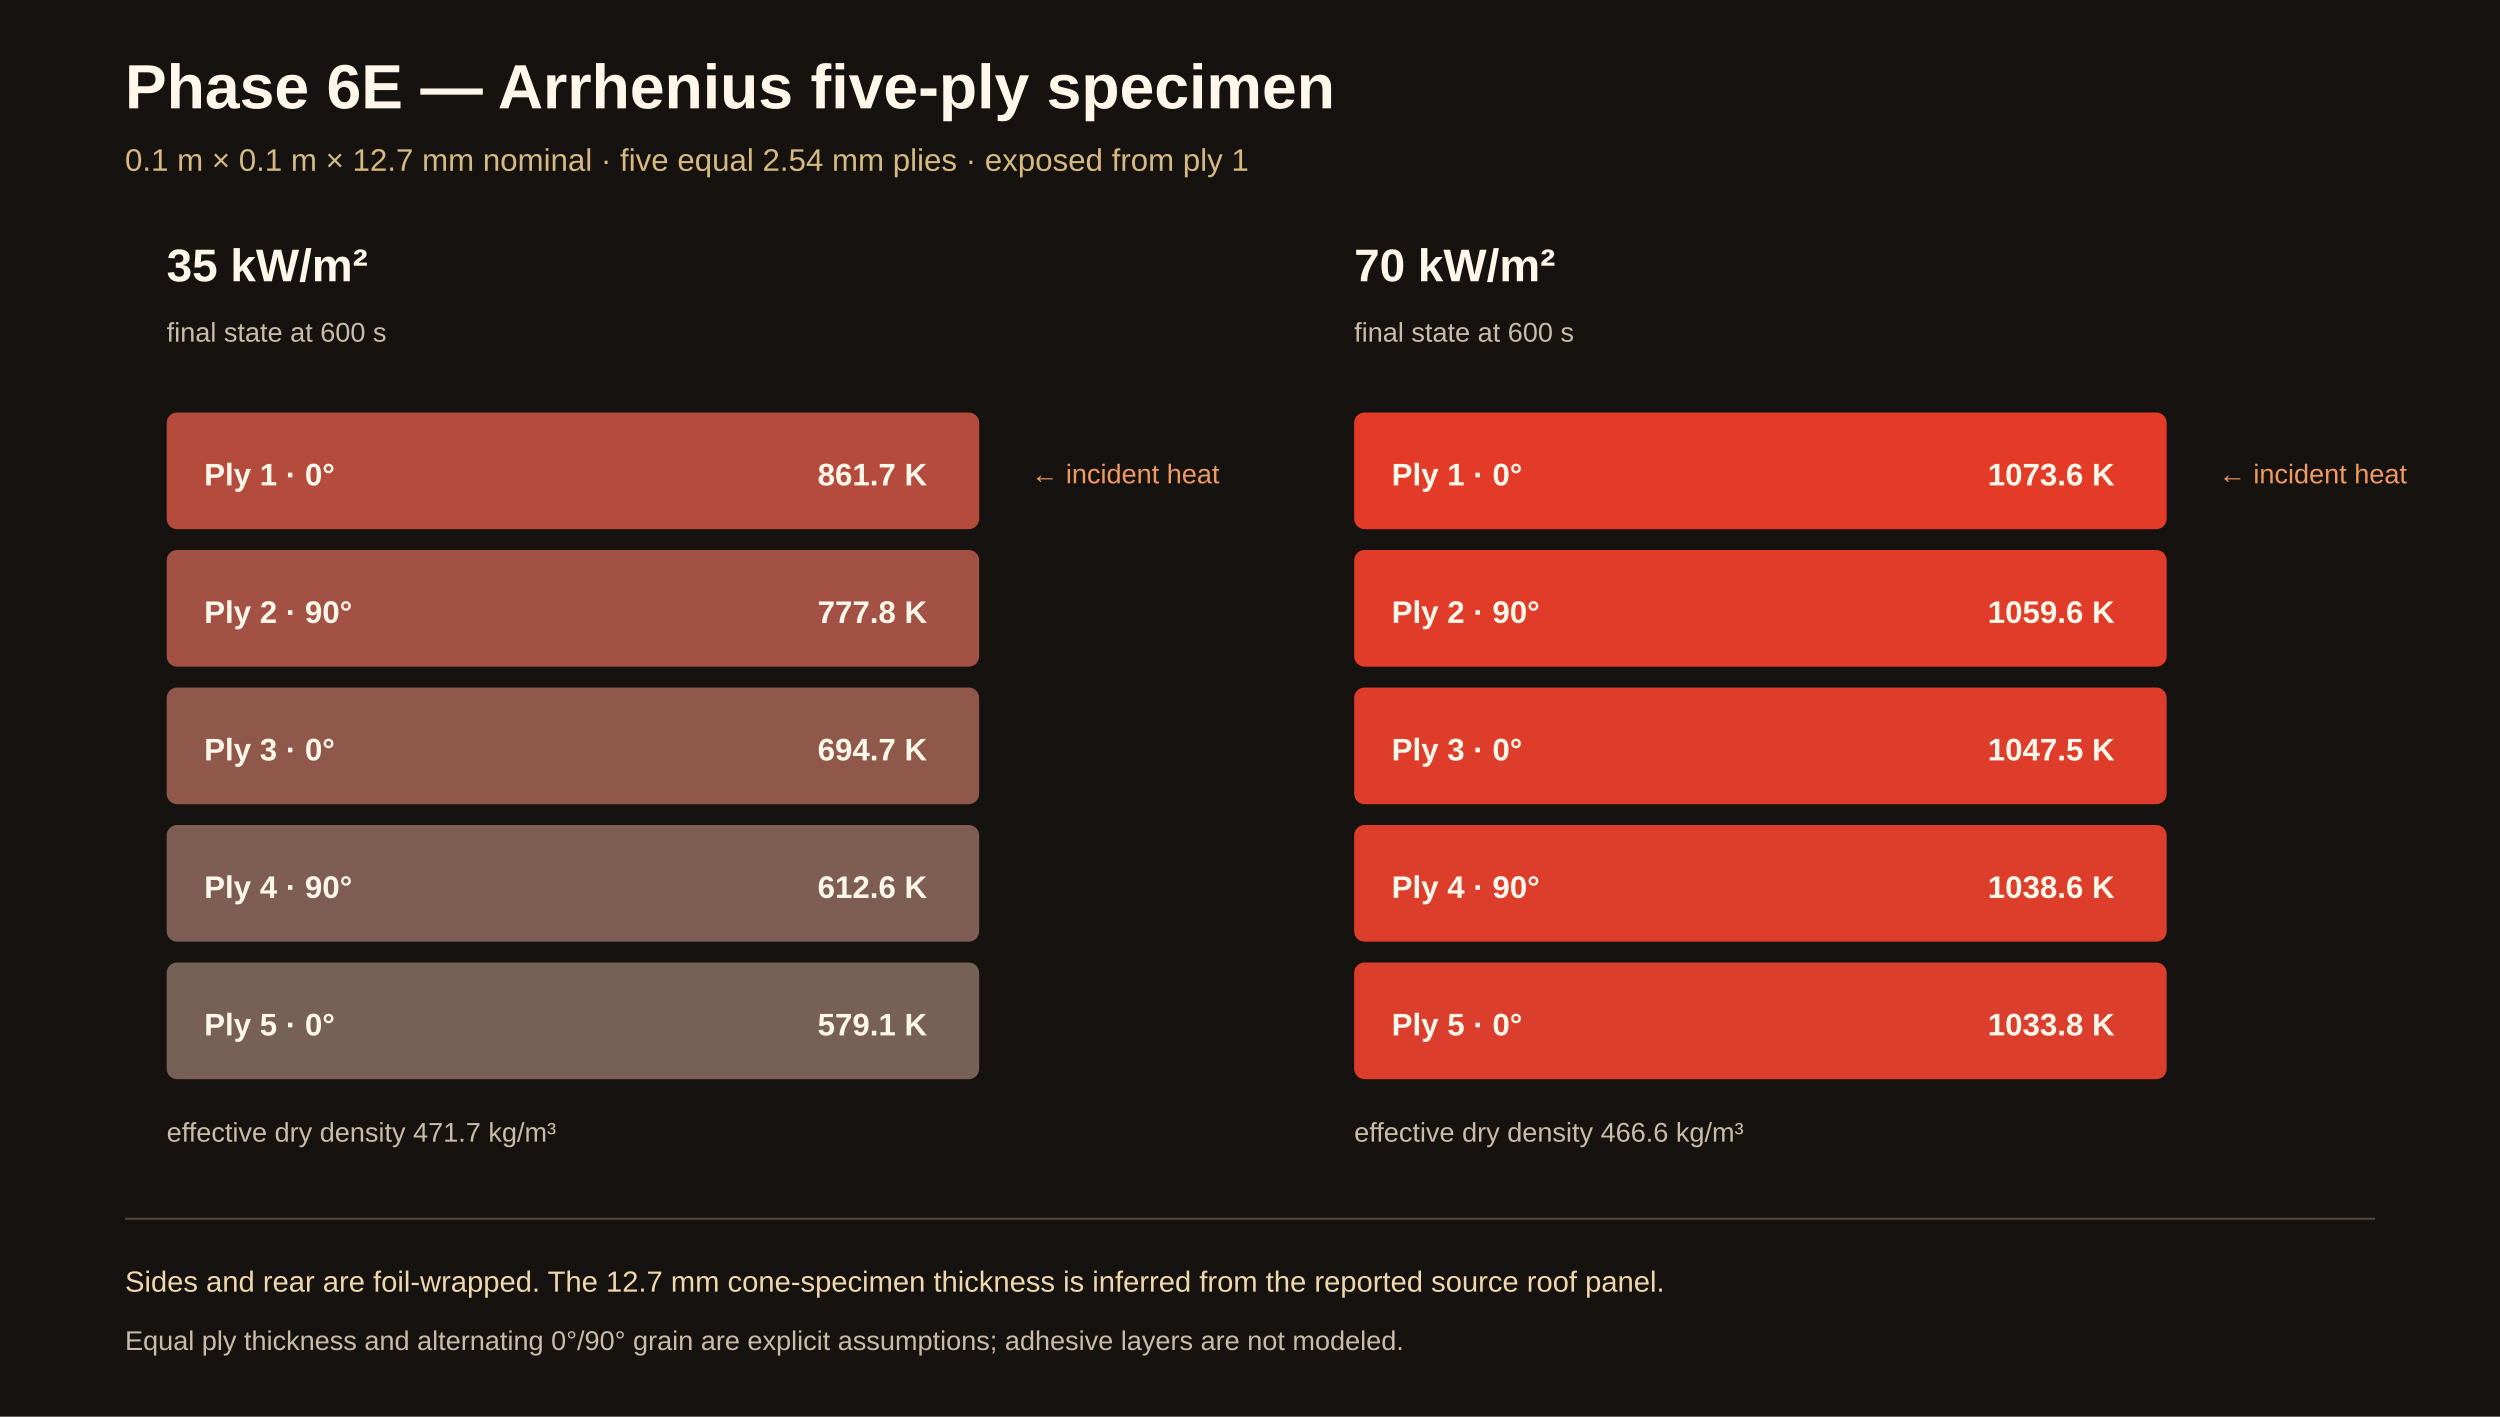
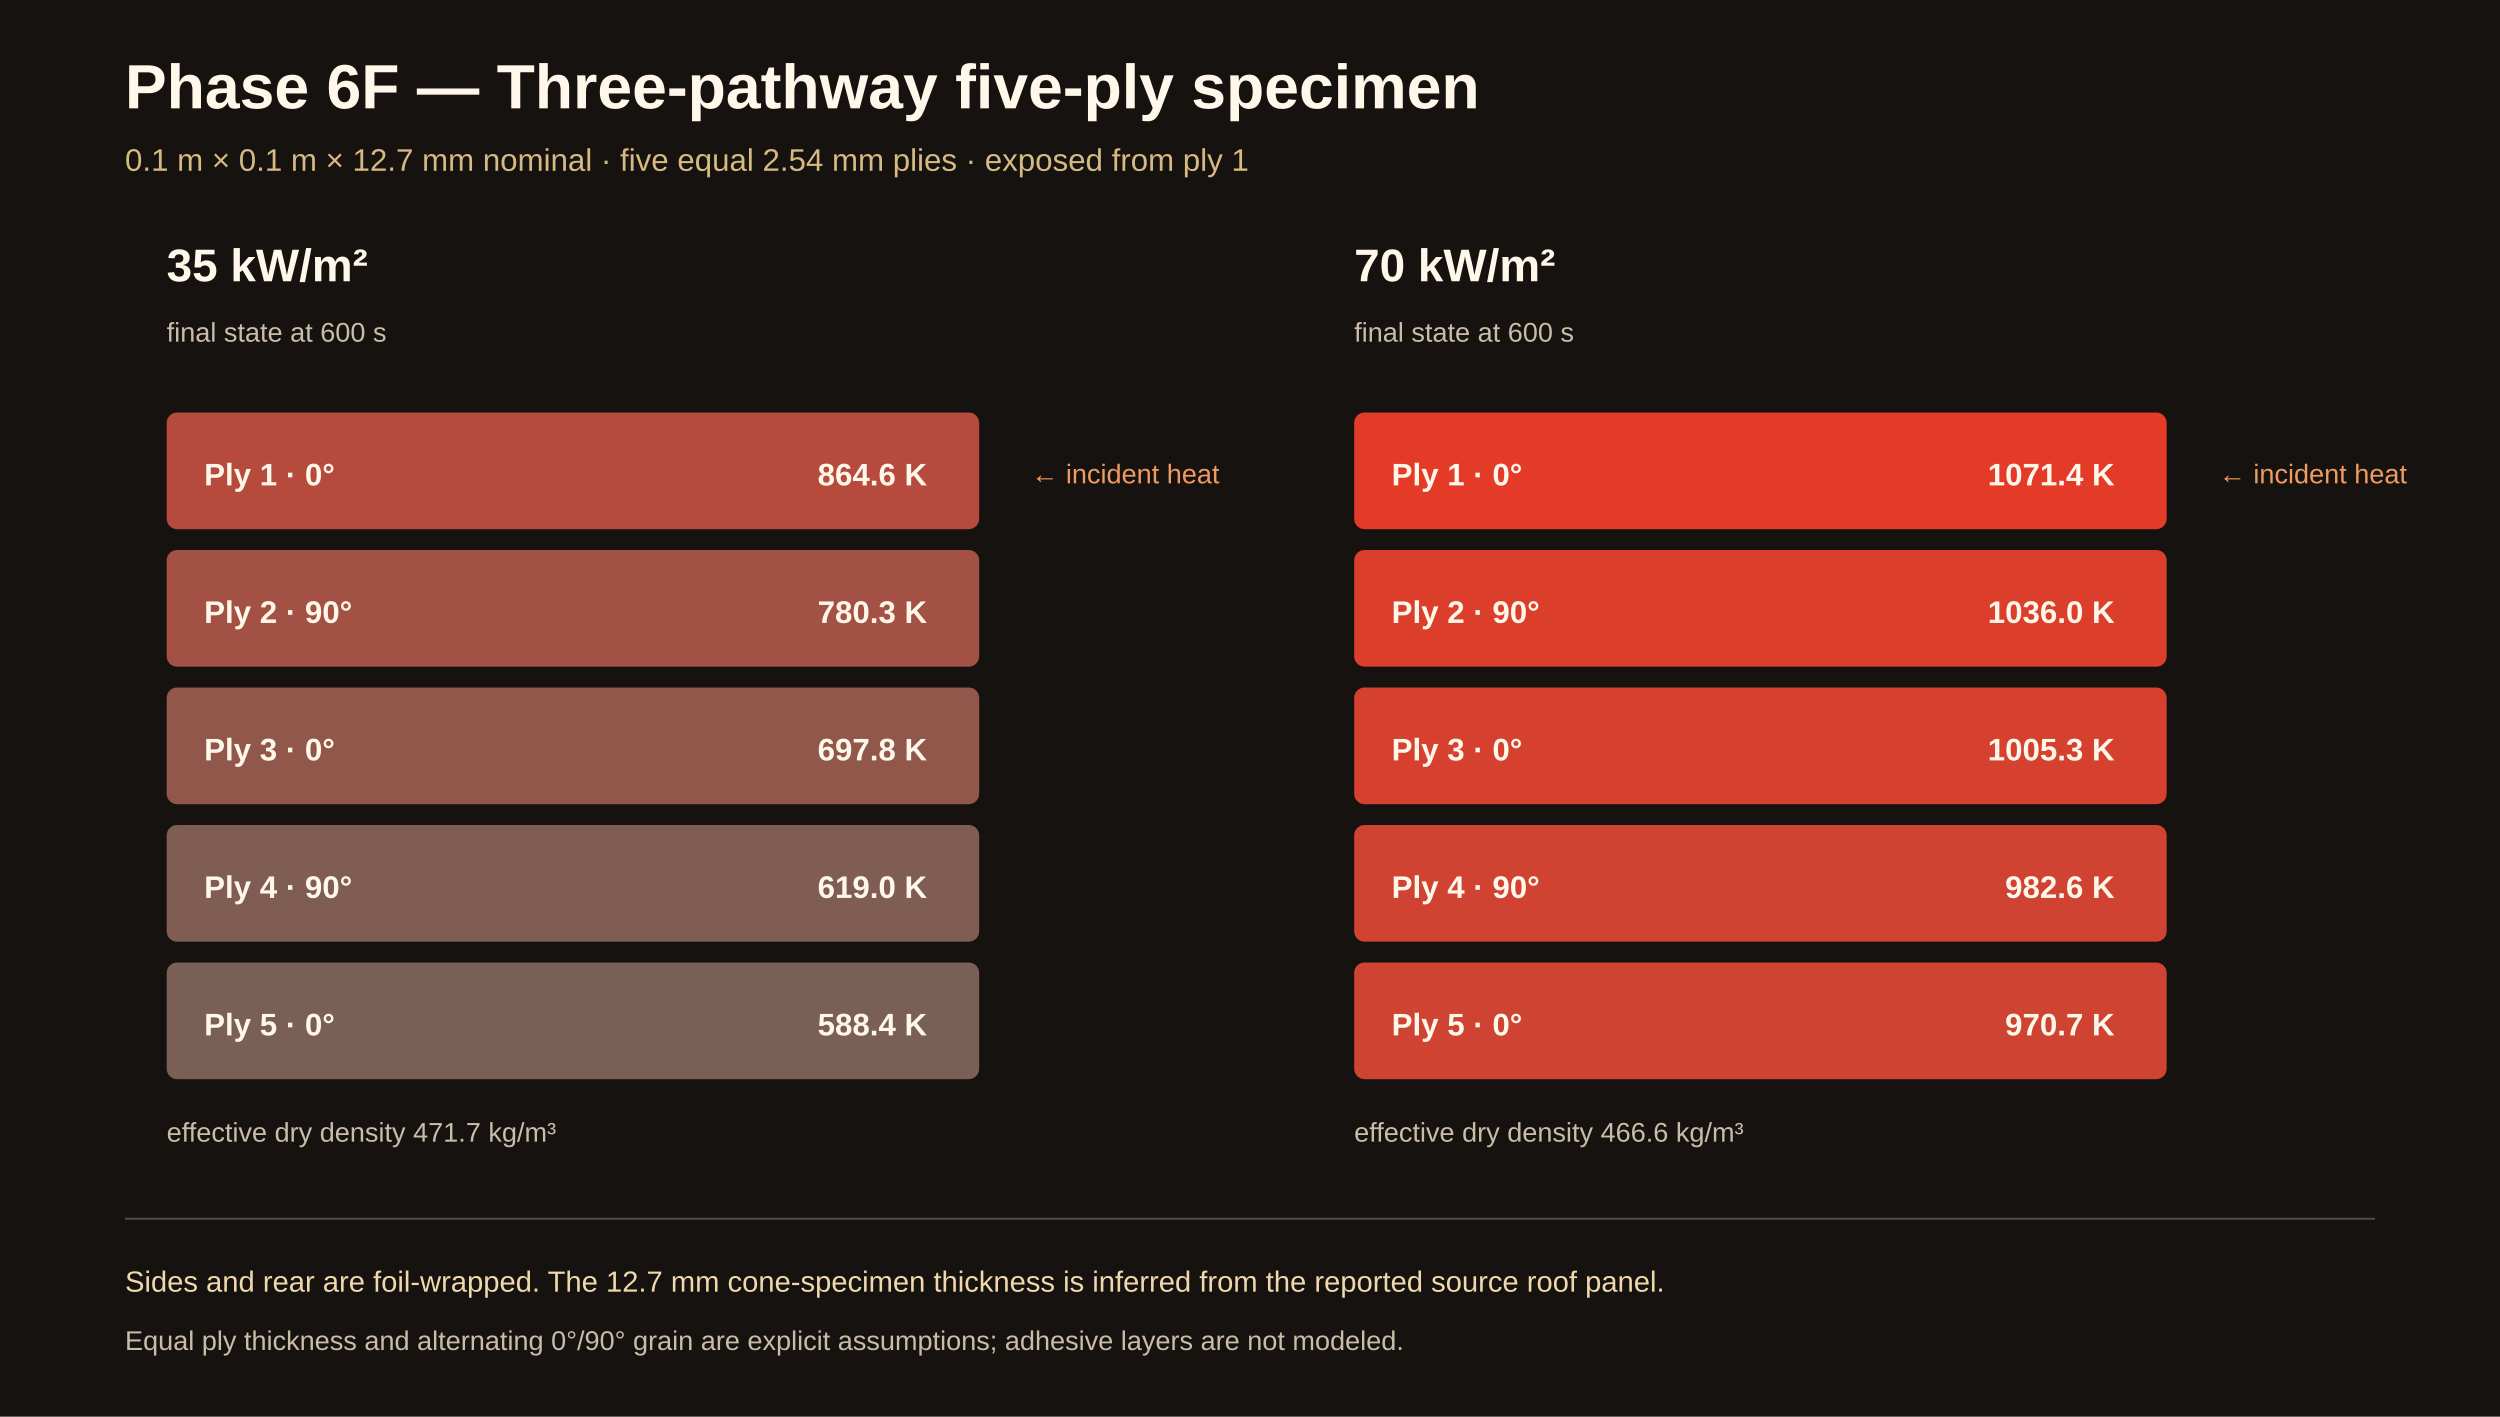
<svg xmlns="http://www.w3.org/2000/svg" width="1200" height="680" viewBox="0 0 1200 680">
  <rect width="1200" height="680" fill="#15120f" />
  <style>
    text { font-family: "Segoe UI", Arial, sans-serif; fill: #fff7e9; }
    .title { font-size: 30px; font-weight: 700; }
    .subtitle { font-size: 15px; fill: #d7b982; }
    .panel-title { font-size: 22px; font-weight: 700; }
    .layer { font-size: 15px; font-weight: 650; }
    .temperature { font-size: 15px; font-weight: 700; }
    .muted { font-size: 13px; fill: #c9bda9; }
    .heat { font-size: 13px; fill: #f09a61; }
    .note { font-size: 14px; fill: #f0d8ad; }
  </style>
-   <text x="60" y="52" class="title">Phase 6E — Arrhenius five-ply specimen</text>
+   <text x="60" y="52" class="title">Phase 6F — Three-pathway five-ply specimen</text>
  <text x="60" y="82" class="subtitle">0.1 m × 0.1 m × 12.7 mm nominal · five equal 2.54 mm plies · exposed from ply 1</text>
  <text x="80" y="135" class="panel-title">35 kW/m²</text>
  <text x="80" y="164" class="muted">final state at 600 s</text>
-   <rect x="80" y="198" width="390" height="56" rx="5" fill="#b54b3c" />
+   <rect x="80" y="198" width="390" height="56" rx="5" fill="#b64a3c" />
  <text x="98" y="233" class="layer">Ply 1 · 0°</text>
-   <text x="445" y="233" class="temperature" text-anchor="end">861.7 K</text>
+   <text x="445" y="233" class="temperature" text-anchor="end">864.6 K</text>
  <rect x="80" y="264" width="390" height="56" rx="5" fill="#a35144" />
  <text x="98" y="299" class="layer">Ply 2 · 90°</text>
-   <text x="445" y="299" class="temperature" text-anchor="end">777.8 K</text>
-   <rect x="80" y="330" width="390" height="56" rx="5" fill="#90574b" />
+   <text x="445" y="299" class="temperature" text-anchor="end">780.3 K</text>
+   <rect x="80" y="330" width="390" height="56" rx="5" fill="#91574b" />
  <text x="98" y="365" class="layer">Ply 3 · 0°</text>
-   <text x="445" y="365" class="temperature" text-anchor="end">694.7 K</text>
-   <rect x="80" y="396" width="390" height="56" rx="5" fill="#7e5d53" />
+   <text x="445" y="365" class="temperature" text-anchor="end">697.8 K</text>
+   <rect x="80" y="396" width="390" height="56" rx="5" fill="#7f5d52" />
  <text x="98" y="431" class="layer">Ply 4 · 90°</text>
-   <text x="445" y="431" class="temperature" text-anchor="end">612.6 K</text>
-   <rect x="80" y="462" width="390" height="56" rx="5" fill="#776056" />
+   <text x="445" y="431" class="temperature" text-anchor="end">619.0 K</text>
+   <rect x="80" y="462" width="390" height="56" rx="5" fill="#795f55" />
  <text x="98" y="497" class="layer">Ply 5 · 0°</text>
-   <text x="445" y="497" class="temperature" text-anchor="end">579.1 K</text>
+   <text x="445" y="497" class="temperature" text-anchor="end">588.4 K</text>
  <text x="495" y="232" class="heat">← incident heat</text>
  <text x="80" y="548" class="muted">effective dry density 471.7 kg/m³</text>
  <text x="650" y="135" class="panel-title">70 kW/m²</text>
  <text x="650" y="164" class="muted">final state at 600 s</text>
  <rect x="650" y="198" width="390" height="56" rx="5" fill="#e43b29" />
  <text x="668" y="233" class="layer">Ply 1 · 0°</text>
-   <text x="1015" y="233" class="temperature" text-anchor="end">1073.6 K</text>
-   <rect x="650" y="264" width="390" height="56" rx="5" fill="#e13c2a" />
+   <text x="1015" y="233" class="temperature" text-anchor="end">1071.4 K</text>
+   <rect x="650" y="264" width="390" height="56" rx="5" fill="#dc3e2c" />
  <text x="668" y="299" class="layer">Ply 2 · 90°</text>
-   <text x="1015" y="299" class="temperature" text-anchor="end">1059.6 K</text>
-   <rect x="650" y="330" width="390" height="56" rx="5" fill="#df3d2b" />
+   <text x="1015" y="299" class="temperature" text-anchor="end">1036.0 K</text>
+   <rect x="650" y="330" width="390" height="56" rx="5" fill="#d5402f" />
  <text x="668" y="365" class="layer">Ply 3 · 0°</text>
-   <text x="1015" y="365" class="temperature" text-anchor="end">1047.5 K</text>
-   <rect x="650" y="396" width="390" height="56" rx="5" fill="#dd3e2c" />
+   <text x="1015" y="365" class="temperature" text-anchor="end">1005.3 K</text>
+   <rect x="650" y="396" width="390" height="56" rx="5" fill="#d04231" />
  <text x="668" y="431" class="layer">Ply 4 · 90°</text>
-   <text x="1015" y="431" class="temperature" text-anchor="end">1038.6 K</text>
-   <rect x="650" y="462" width="390" height="56" rx="5" fill="#dc3e2d" />
+   <text x="1015" y="431" class="temperature" text-anchor="end">982.6 K</text>
+   <rect x="650" y="462" width="390" height="56" rx="5" fill="#ce4332" />
  <text x="668" y="497" class="layer">Ply 5 · 0°</text>
-   <text x="1015" y="497" class="temperature" text-anchor="end">1033.8 K</text>
+   <text x="1015" y="497" class="temperature" text-anchor="end">970.7 K</text>
  <text x="1065" y="232" class="heat">← incident heat</text>
  <text x="650" y="548" class="muted">effective dry density 466.6 kg/m³</text>
  <line x1="60" y1="585" x2="1140" y2="585" stroke="#53483d" />
  <text x="60" y="620" class="note">Sides and rear are foil-wrapped. The 12.7 mm cone-specimen thickness is inferred from the reported source roof panel.</text>
  <text x="60" y="648" class="muted">Equal ply thickness and alternating 0°/90° grain are explicit assumptions; adhesive layers are not modeled.</text>
</svg>
